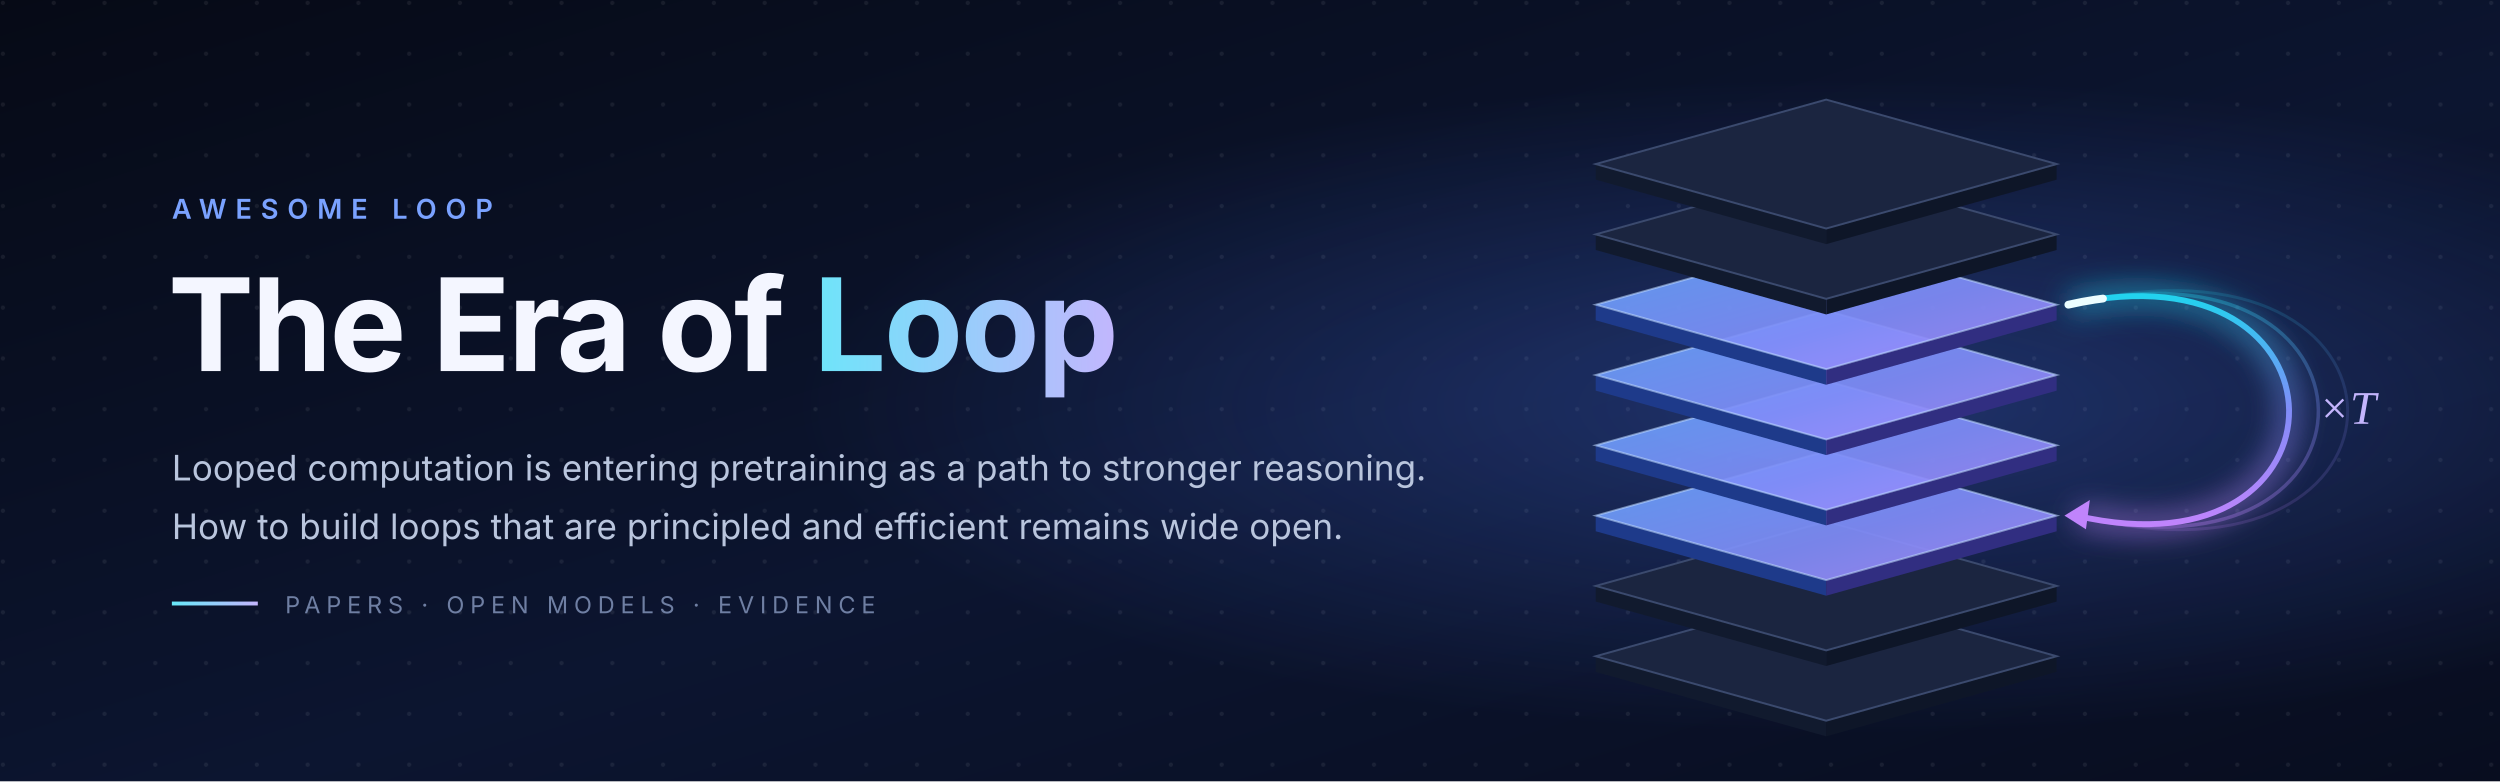
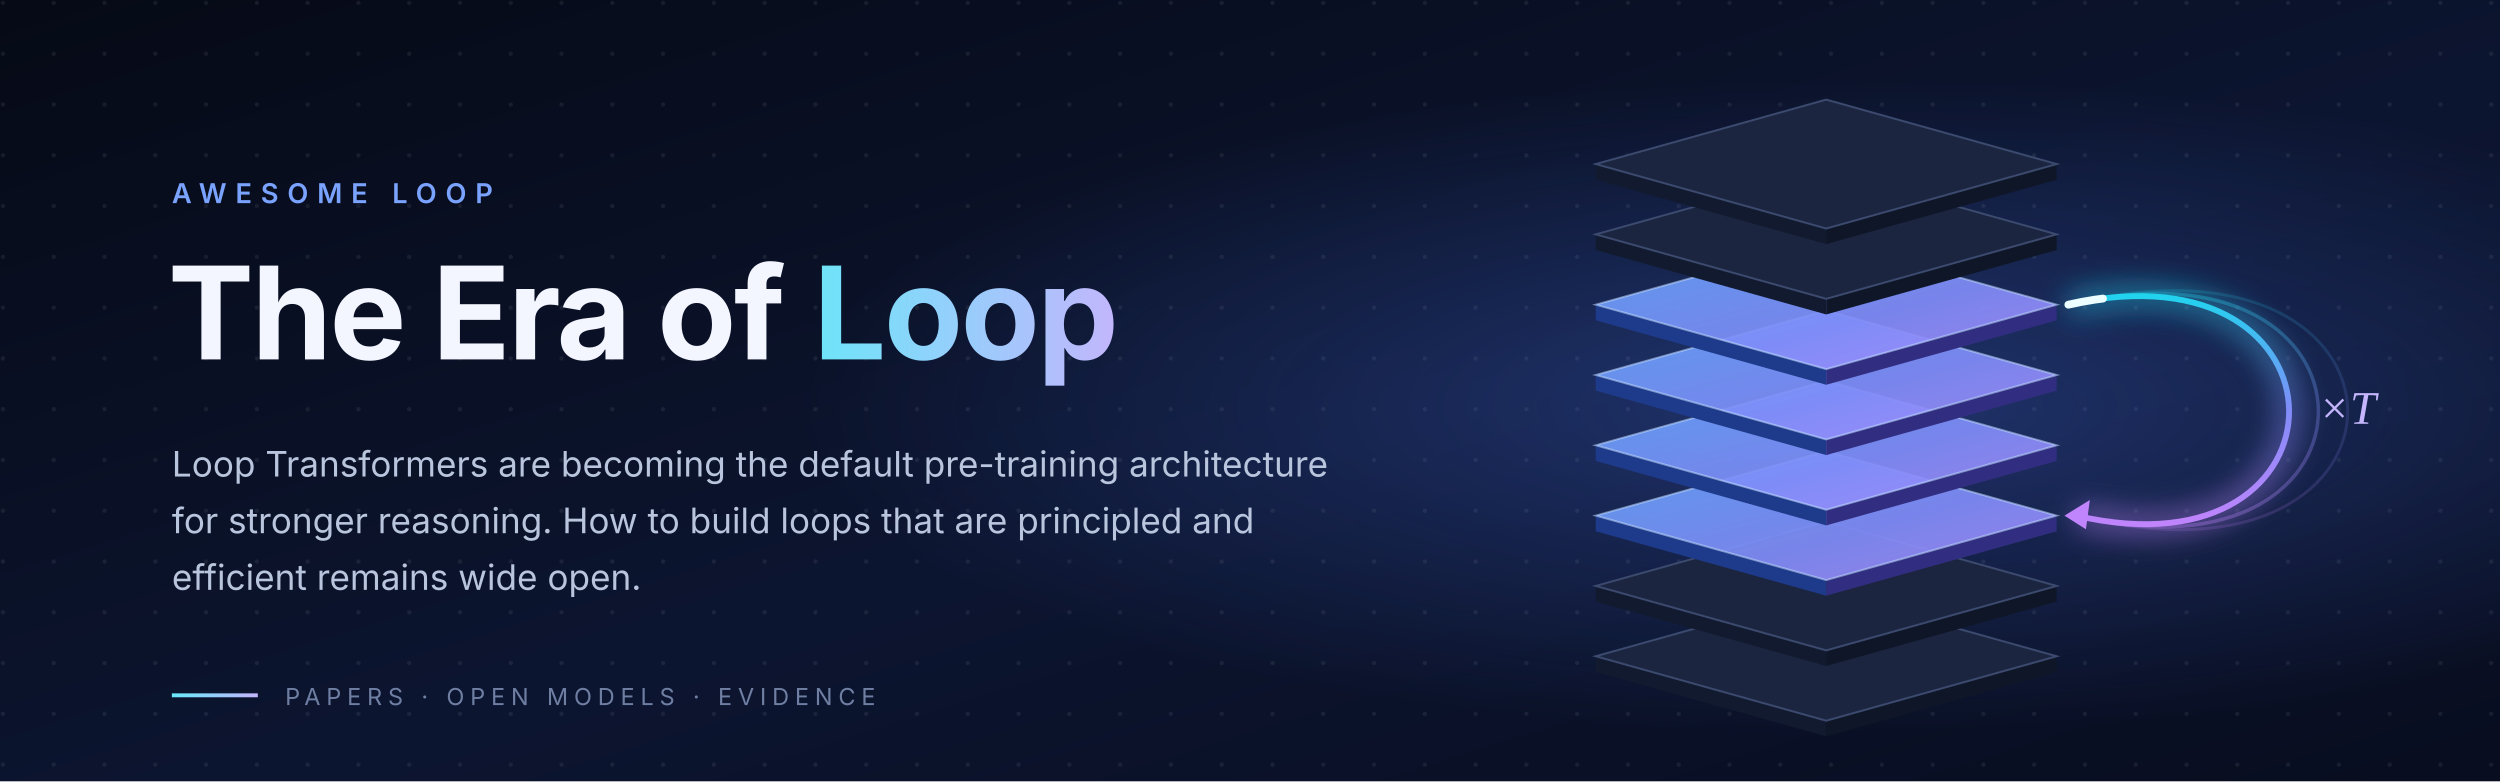
- <svg xmlns="http://www.w3.org/2000/svg" width="1280" height="400" viewBox="0 0 1280 400" role="img" aria-label="The Era of Loop. Looped computation is entering pretraining as a path to stronger reasoning. How to build loops that are principled and efficient remains wide open.">
+ <svg xmlns="http://www.w3.org/2000/svg" width="1280" height="400" viewBox="0 0 1280 400" role="img" aria-label="The Era of Loop. Loop Transformers are becoming the default pre-training architecture for stronger reasoning. How to build loops that are principled and efficient remains wide open.">
  <defs>
    <linearGradient id="bg" x1="0" y1="0" x2="1" y2="1">
      <stop offset="0" stop-color="#060a16" />
      <stop offset="0.55" stop-color="#0c1530" />
      <stop offset="1" stop-color="#080d1f" />
    </linearGradient>
    <radialGradient id="glow" cx="0.74" cy="0.52" r="0.42">
      <stop offset="0" stop-color="#4f7cff" stop-opacity="0.30" />
      <stop offset="1" stop-color="#4f7cff" stop-opacity="0" />
    </radialGradient>
    <linearGradient id="core" x1="0" y1="0" x2="1" y2="1">
      <stop offset="0" stop-color="#60a5fa" />
      <stop offset="0.6" stop-color="#818cf8" />
      <stop offset="1" stop-color="#a78bfa" />
    </linearGradient>
    <linearGradient id="ribbon" x1="0" y1="0" x2="0" y2="1">
      <stop offset="0" stop-color="#22d3ee" />
      <stop offset="0.5" stop-color="#818cf8" />
      <stop offset="1" stop-color="#c084fc" />
    </linearGradient>
    <linearGradient id="title" gradientUnits="userSpaceOnUse" x1="405" y1="0" x2="575" y2="0">
      <stop offset="0" stop-color="#67e8f9" />
      <stop offset="1" stop-color="#c4b5fd" />
    </linearGradient>
    <linearGradient id="rule" x1="0" y1="0" x2="1" y2="0">
      <stop offset="0" stop-color="#67e8f9" />
      <stop offset="1" stop-color="#c4b5fd" />
    </linearGradient>
    <pattern id="dots" width="26" height="26" patternUnits="userSpaceOnUse">
      <circle cx="1.5" cy="1.5" r="1.1" fill="#ffffff" fill-opacity="0.07" />
    </pattern>
    <filter id="blur" x="-40%" y="-40%" width="180%" height="180%">
      <feGaussianBlur stdDeviation="7" />
    </filter>
  </defs>
  <style>.pulse{stroke-dasharray:18 640;animation:flow 3.6s linear infinite}@keyframes flow{from{stroke-dashoffset:0}to{stroke-dashoffset:-658}}@media (prefers-reduced-motion:reduce){.pulse{animation:none;stroke-opacity:0}}</style>
  <rect width="1280" height="400" fill="url(#bg)" />
  <rect width="1280" height="400" fill="url(#dots)" />
  <rect width="1280" height="400" fill="url(#glow)" />
  <path d="M1059,156 C1209,122 1209,298 1063,264" fill="none" stroke="url(#ribbon)" stroke-width="10" stroke-opacity="0.55" filter="url(#blur)" />
  <polygon points="817,336 935,369 935,377 817,344" fill="#111a2e" />
  <polygon points="935,369 1053,336 1053,344 935,377" fill="#0e1628" />
  <polygon points="817,336 935,303 1053,336 935,369" fill="#1b2540" stroke="#3b4a6e" stroke-width="1" />
  <polygon points="817,300 935,333 935,341 817,308" fill="#111a2e" />
  <polygon points="935,333 1053,300 1053,308 935,341" fill="#0e1628" />
  <polygon points="817,300 935,267 1053,300 935,333" fill="#1b2540" stroke="#3b4a6e" stroke-width="1" />
  <polygon points="817,264 935,297 935,305 817,272" fill="#1e3a8a" />
  <polygon points="935,297 1053,264 1053,272 935,305" fill="#312e81" />
  <polygon points="817,264 935,231 1053,264 935,297" fill="url(#core)" fill-opacity="0.92" stroke="#bfdbfe" stroke-opacity="0.55" stroke-width="1" />
  <polygon points="817,228 935,261 935,269 817,236" fill="#1e3a8a" />
  <polygon points="935,261 1053,228 1053,236 935,269" fill="#312e81" />
  <polygon points="817,228 935,195 1053,228 935,261" fill="url(#core)" fill-opacity="0.92" stroke="#bfdbfe" stroke-opacity="0.55" stroke-width="1" />
  <polygon points="817,192 935,225 935,233 817,200" fill="#1e3a8a" />
  <polygon points="935,225 1053,192 1053,200 935,233" fill="#312e81" />
  <polygon points="817,192 935,159 1053,192 935,225" fill="url(#core)" fill-opacity="0.92" stroke="#bfdbfe" stroke-opacity="0.55" stroke-width="1" />
  <polygon points="817,156 935,189 935,197 817,164" fill="#1e3a8a" />
  <polygon points="935,189 1053,156 1053,164 935,197" fill="#312e81" />
  <polygon points="817,156 935,123 1053,156 935,189" fill="url(#core)" fill-opacity="0.92" stroke="#bfdbfe" stroke-opacity="0.55" stroke-width="1" />
  <polygon points="817,120 935,153 935,161 817,128" fill="#111a2e" />
  <polygon points="935,153 1053,120 1053,128 935,161" fill="#0e1628" />
  <polygon points="817,120 935,87 1053,120 935,153" fill="#1b2540" stroke="#3b4a6e" stroke-width="1" />
  <polygon points="817,84 935,117 935,125 817,92" fill="#111a2e" />
  <polygon points="935,117 1053,84 1053,92 935,125" fill="#0e1628" />
  <polygon points="817,84 935,51 1053,84 935,117" fill="#1b2540" stroke="#3b4a6e" stroke-width="1" />
  <path d="M1059,156 C1249,108.667 1249,311.333 1063,264" fill="none" stroke="url(#ribbon)" stroke-opacity="0.16" stroke-width="1.5" />
  <path d="M1059,156 C1229,115.333 1229,304.667 1063,264" fill="none" stroke="url(#ribbon)" stroke-opacity="0.32" stroke-width="1.8" />
  <path d="M1059,156 C1209,122 1209,298 1063,264" fill="none" stroke="url(#ribbon)" stroke-width="3" stroke-linecap="round" />
  <path class="pulse" d="M1059,156 C1209,122 1209,298 1063,264" fill="none" stroke="#ecfeff" stroke-width="4" stroke-linecap="round" />
  <path d="M1057,264 L1070,256 L1068,271 Z" fill="#c084fc" />
  <text x="1187" y="217" font-family="Georgia, 'Times New Roman', serif" font-style="italic" font-size="24" fill="#c4b5fd">×T</text>
-   <text x="88" y="112" font-family="Inter, 'Segoe UI', 'Helvetica Neue', Arial, sans-serif" font-size="14" font-weight="600" letter-spacing="4.5" fill="#7aa2ff">AWESOME LOOP</text>
-   <text x="86" y="190" font-family="Inter, 'Segoe UI', 'Helvetica Neue', Arial, sans-serif" font-size="66" font-weight="700" letter-spacing="-1.2" fill="#f4f6ff">The Era of <tspan fill="url(#title)">Loop</tspan>
+   <text x="88" y="104" font-family="Inter, 'Segoe UI', 'Helvetica Neue', Arial, sans-serif" font-size="14" font-weight="600" letter-spacing="4.5" fill="#7aa2ff">AWESOME LOOP</text>
+   <text x="86" y="184" font-family="Inter, 'Segoe UI', 'Helvetica Neue', Arial, sans-serif" font-size="66" font-weight="700" letter-spacing="-1.2" fill="#f4f6ff">The Era of <tspan fill="url(#title)">Loop</tspan>
  </text>
-   <text x="88" y="246" font-family="Inter, 'Segoe UI', 'Helvetica Neue', Arial, sans-serif" font-size="18" fill="#b9c5dd">Looped computation is entering pretraining as a path to stronger reasoning.</text>
-   <text x="88" y="276" font-family="Inter, 'Segoe UI', 'Helvetica Neue', Arial, sans-serif" font-size="18" fill="#b9c5dd">How to build loops that are principled and efficient remains wide open.</text>
-   <rect x="88" y="308" width="44" height="2" fill="url(#rule)" />
-   <text x="146" y="314" font-family="Inter, 'Segoe UI', 'Helvetica Neue', Arial, sans-serif" font-size="12" letter-spacing="3" fill="#6f7fa3">PAPERS · OPEN MODELS · EVIDENCE</text>
+   <text x="88" y="244" font-family="Inter, 'Segoe UI', 'Helvetica Neue', Arial, sans-serif" font-size="18" fill="#b9c5dd">Loop Transformers are becoming the default pre-training architecture</text>
+   <text x="88" y="273" font-family="Inter, 'Segoe UI', 'Helvetica Neue', Arial, sans-serif" font-size="18" fill="#b9c5dd">for stronger reasoning. How to build loops that are principled and</text>
+   <text x="88" y="302" font-family="Inter, 'Segoe UI', 'Helvetica Neue', Arial, sans-serif" font-size="18" fill="#b9c5dd">efficient remains wide open.</text>
+   <rect x="88" y="355" width="44" height="2" fill="url(#rule)" />
+   <text x="146" y="361" font-family="Inter, 'Segoe UI', 'Helvetica Neue', Arial, sans-serif" font-size="12" letter-spacing="3" fill="#6f7fa3">PAPERS · OPEN MODELS · EVIDENCE</text>
</svg>
